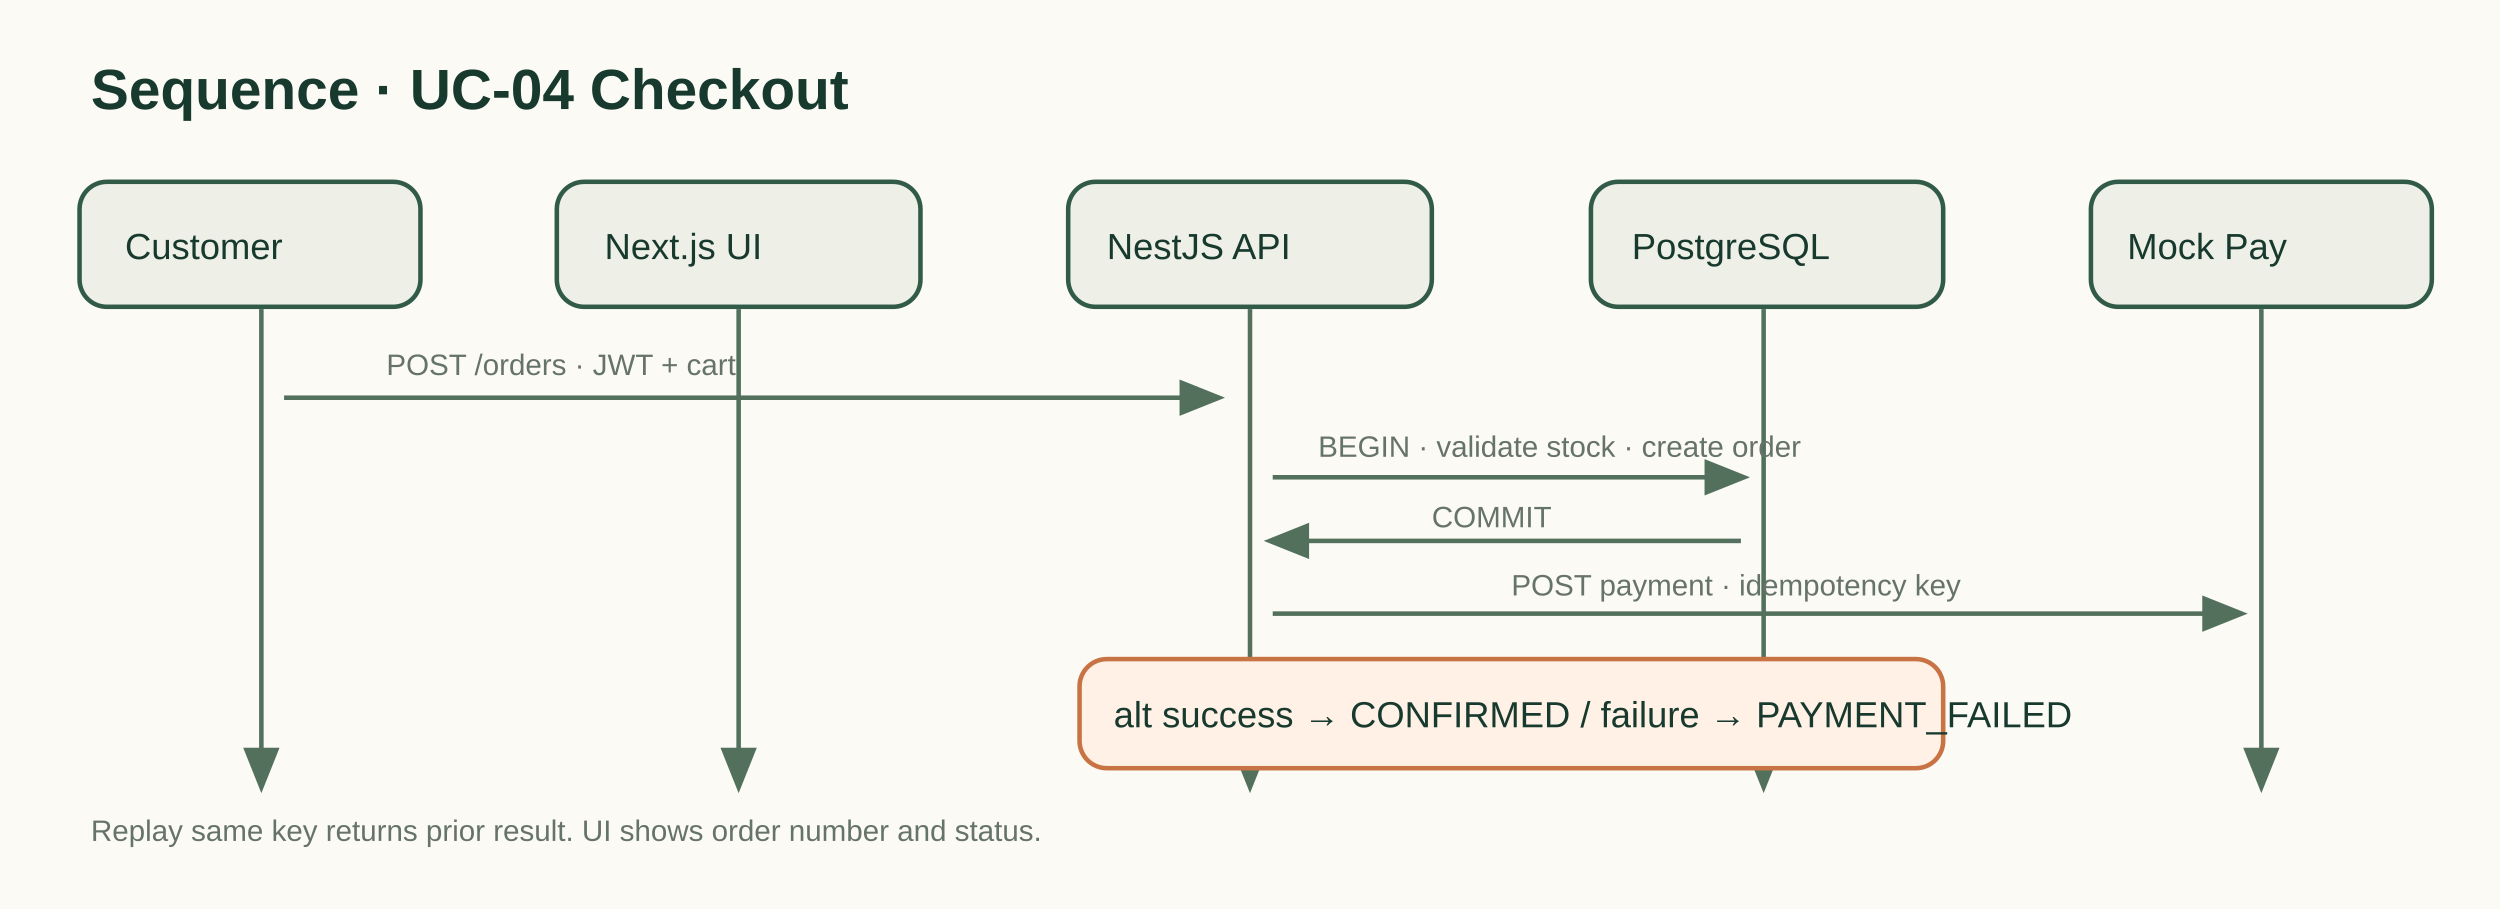
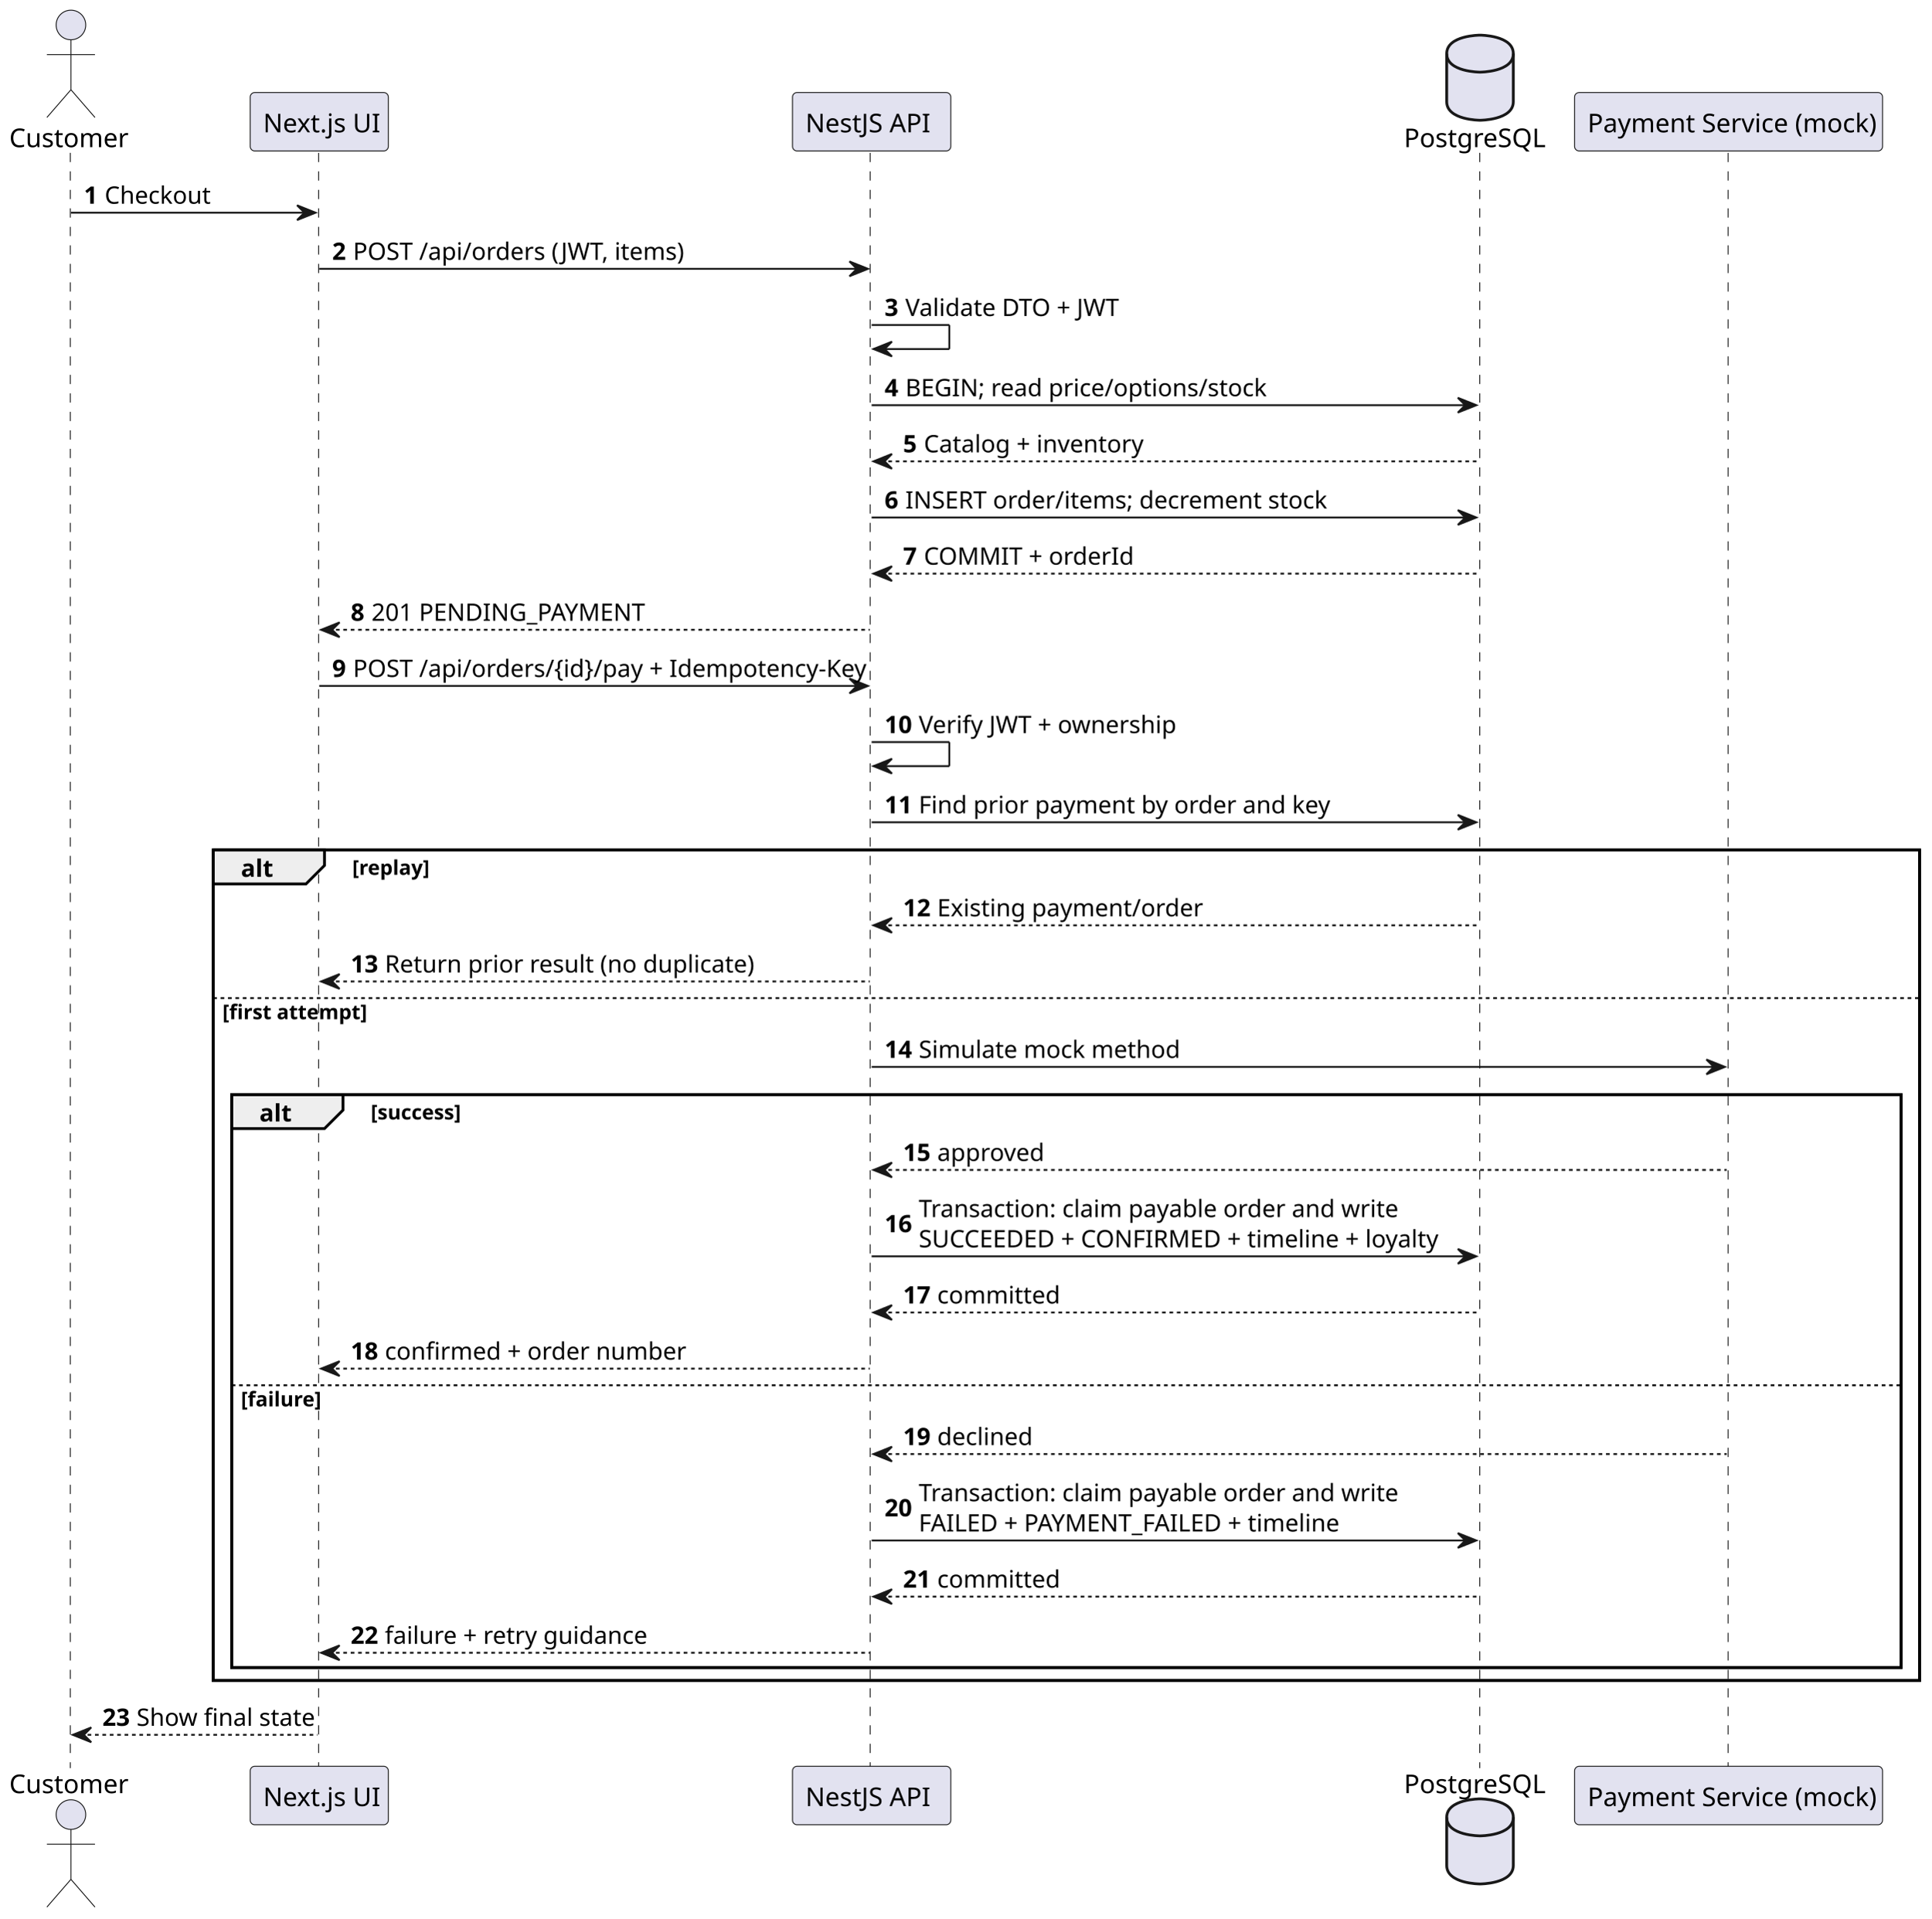
- <svg xmlns="http://www.w3.org/2000/svg" width="1100" height="400" viewBox="0 0 1100 400">
-   <rect width="100%" height="100%" fill="#fbfaf5" />
-   <style>text{font-family:Arial,sans-serif;fill:#17392e}.title{font-size:25px;font-weight:bold}.box{fill:#eef0e7;stroke:#315b48;stroke-width:2;rx:12}.alt{fill:#fff1e5;stroke:#c87343;stroke-width:2;rx:12}.t{font-size:16px}.s{font-size:13px;fill:#66736a}line{stroke:#52705b;stroke-width:2;marker-end:url(#a)}</style>
-   <defs>
-     <marker id="a" markerWidth="10" markerHeight="8" refX="8" refY="4" orient="auto">
-       <path d="M0 0L10 4L0 8z" fill="#52705b" />
-     </marker>
-   </defs>
-   <text x="40" y="48" class="title">Sequence · UC-04 Checkout</text>
-   <rect class="box" x="35" y="80" width="150" height="55" />
-   <text class="t" x="55" y="114">Customer</text>
-   <rect class="box" x="245" y="80" width="160" height="55" />
-   <text class="t" x="266" y="114">Next.js UI</text>
-   <rect class="box" x="470" y="80" width="160" height="55" />
-   <text class="t" x="487" y="114">NestJS API</text>
-   <rect class="box" x="700" y="80" width="155" height="55" />
-   <text class="t" x="718" y="114">PostgreSQL</text>
-   <rect class="box" x="920" y="80" width="150" height="55" />
-   <text class="t" x="936" y="114">Mock Pay</text>
-   <line x1="115" y1="136" x2="115" y2="345" />
-   <line x1="325" y1="136" x2="325" y2="345" />
-   <line x1="550" y1="136" x2="550" y2="345" />
-   <line x1="776" y1="136" x2="776" y2="345" />
-   <line x1="995" y1="136" x2="995" y2="345" />
-   <line x1="125" y1="175" x2="535" y2="175" />
-   <text class="s" x="170" y="165">POST /orders · JWT + cart</text>
-   <line x1="560" y1="210" x2="766" y2="210" />
-   <text class="s" x="580" y="201">BEGIN · validate stock · create order</text>
-   <line x1="766" y1="238" x2="560" y2="238" />
-   <text class="s" x="630" y="232">COMMIT</text>
-   <line x1="560" y1="270" x2="985" y2="270" />
-   <text class="s" x="665" y="262">POST payment · idempotency key</text>
-   <rect class="alt" x="475" y="290" width="380" height="48" />
-   <text class="t" x="490" y="320">alt success → CONFIRMED / failure → PAYMENT_FAILED</text>
-   <text class="s" x="40" y="370">Replay same key returns prior result. UI shows order number and status.</text>
+ <svg xmlns="http://www.w3.org/2000/svg" contentStyleType="text/css" height="1037px" preserveAspectRatio="none" style="width:1044px;height:1037px;background:#FFFFFF;" version="1.1" viewBox="0 0 1044 1037" width="1044px" zoomAndPan="magnify">
+   <defs />
+   <g>
+     <rect fill="none" height="448.945" style="stroke:#000000;stroke-width:1.5;" width="922.462" x="115.238" y="459.477" />
+     <rect fill="none" height="309.703" style="stroke:#000000;stroke-width:1.5;" width="902.462" x="125.238" y="591.719" />
+     <line style="stroke:#181818;stroke-width:0.5;stroke-dasharray:5.0,5.0;" x1="38" x2="38" y1="82.609" y2="955.773" />
+     <line style="stroke:#181818;stroke-width:0.5;stroke-dasharray:5.0,5.0;" x1="172.238" x2="172.238" y1="82.609" y2="955.773" />
+     <line style="stroke:#181818;stroke-width:0.5;stroke-dasharray:5.0,5.0;" x1="470.406" x2="470.406" y1="82.609" y2="955.773" />
+     <line style="stroke:#181818;stroke-width:0.5;stroke-dasharray:5.0,5.0;" x1="799.956" x2="799.956" y1="82.609" y2="955.773" />
+     <line style="stroke:#181818;stroke-width:0.5;stroke-dasharray:5.0,5.0;" x1="934.218" x2="934.218" y1="82.609" y2="955.773" />
+     <text fill="#000000" font-family="sans-serif" font-size="14" lengthAdjust="spacing" textLength="60.683" x="5" y="79.533">Customer</text>
+     <ellipse cx="38.341" cy="13.5" fill="#E2E2F0" rx="8" ry="8" style="stroke:#181818;stroke-width:0.5;" />
+     <path d="M38.341,21.5 L38.341,48.5 M25.341,29.5 L51.341,29.5 M38.341,48.5 L25.341,63.5 M38.341,48.5 L51.341,63.5 " fill="none" style="stroke:#181818;stroke-width:0.5;" />
+     <text fill="#000000" font-family="sans-serif" font-size="14" lengthAdjust="spacing" textLength="60.683" x="5" y="969.307">Customer</text>
+     <ellipse cx="38.341" cy="980.883" fill="#E2E2F0" rx="8" ry="8" style="stroke:#181818;stroke-width:0.5;" />
+     <path d="M38.341,988.883 L38.341,1015.883 M25.341,996.883 L51.341,996.883 M38.341,1015.883 L25.341,1030.883 M38.341,1015.883 L51.341,1030.883 " fill="none" style="stroke:#181818;stroke-width:0.5;" />
+     <rect fill="#E2E2F0" height="31.609" rx="2.5" ry="2.5" style="stroke:#181818;stroke-width:0.5;" width="74.676" x="135.238" y="50" />
+     <text fill="#000000" font-family="sans-serif" font-size="14" lengthAdjust="spacing" textLength="60.676" x="142.238" y="71.533">Next.js UI</text>
+     <rect fill="#E2E2F0" height="31.609" rx="2.5" ry="2.5" style="stroke:#181818;stroke-width:0.5;" width="74.676" x="135.238" y="954.773" />
+     <text fill="#000000" font-family="sans-serif" font-size="14" lengthAdjust="spacing" textLength="60.676" x="142.238" y="976.307">Next.js UI</text>
+     <rect fill="#E2E2F0" height="31.609" rx="2.5" ry="2.5" style="stroke:#181818;stroke-width:0.5;" width="85.579" x="428.406" y="50" />
+     <text fill="#000000" font-family="sans-serif" font-size="14" lengthAdjust="spacing" textLength="71.579" x="435.406" y="71.533">NestJS API</text>
+     <rect fill="#E2E2F0" height="31.609" rx="2.5" ry="2.5" style="stroke:#181818;stroke-width:0.5;" width="85.579" x="428.406" y="954.773" />
+     <text fill="#000000" font-family="sans-serif" font-size="14" lengthAdjust="spacing" textLength="71.579" x="435.406" y="976.307">NestJS API</text>
+     <text fill="#000000" font-family="sans-serif" font-size="14" lengthAdjust="spacing" textLength="76.262" x="758.956" y="79.533">PostgreSQL</text>
+     <path d="M782.087,29 C782.087,19 800.087,19 800.087,19 C800.087,19 818.087,19 818.087,29 L818.087,55 C818.087,65 800.087,65 800.087,65 C800.087,65 782.087,65 782.087,55 L782.087,29 " fill="#E2E2F0" style="stroke:#181818;stroke-width:1.5;" />
+     <path d="M782.087,29 C782.087,39 800.087,39 800.087,39 C800.087,39 818.087,39 818.087,29 " fill="none" style="stroke:#181818;stroke-width:1.5;" />
+     <text fill="#000000" font-family="sans-serif" font-size="14" lengthAdjust="spacing" textLength="76.262" x="758.956" y="969.307">PostgreSQL</text>
+     <path d="M782.087,982.383 C782.087,972.383 800.087,972.383 800.087,972.383 C800.087,972.383 818.087,972.383 818.087,982.383 L818.087,1008.383 C818.087,1018.383 800.087,1018.383 800.087,1018.383 C800.087,1018.383 782.087,1018.383 782.087,1008.383 L782.087,982.383 " fill="#E2E2F0" style="stroke:#181818;stroke-width:1.5;" />
+     <path d="M782.087,982.383 C782.087,992.383 800.087,992.383 800.087,992.383 C800.087,992.383 818.087,992.383 818.087,982.383 " fill="none" style="stroke:#181818;stroke-width:1.5;" />
+     <rect fill="#E2E2F0" height="31.609" rx="2.5" ry="2.5" style="stroke:#181818;stroke-width:0.5;" width="166.482" x="851.218" y="50" />
+     <text fill="#000000" font-family="sans-serif" font-size="14" lengthAdjust="spacing" textLength="152.482" x="858.218" y="71.533">Payment Service (mock)</text>
+     <rect fill="#E2E2F0" height="31.609" rx="2.5" ry="2.5" style="stroke:#181818;stroke-width:0.5;" width="166.482" x="851.218" y="954.773" />
+     <text fill="#000000" font-family="sans-serif" font-size="14" lengthAdjust="spacing" textLength="152.482" x="858.218" y="976.307">Payment Service (mock)</text>
+     <polygon fill="#181818" points="160.576,110.961,170.576,114.961,160.576,118.961,164.576,114.961" style="stroke:#181818;stroke-width:1;" />
+     <line style="stroke:#181818;stroke-width:1;" x1="38.341" x2="166.576" y1="114.961" y2="114.961" />
+     <text fill="#000000" font-family="sans-serif" font-size="13" font-weight="bold" lengthAdjust="spacing" textLength="7.23" x="45.341" y="110.105">1</text>
+     <text fill="#000000" font-family="sans-serif" font-size="13" lengthAdjust="spacing" textLength="54.92" x="56.571" y="110.105">Checkout</text>
+     <polygon fill="#181818" points="459.195,141.312,469.195,145.312,459.195,149.312,463.195,145.312" style="stroke:#181818;stroke-width:1;" />
+     <line style="stroke:#181818;stroke-width:1;" x1="172.576" x2="465.195" y1="145.312" y2="145.312" />
+     <text fill="#000000" font-family="sans-serif" font-size="13" font-weight="bold" lengthAdjust="spacing" textLength="7.23" x="179.576" y="140.456">2</text>
+     <text fill="#000000" font-family="sans-serif" font-size="13" lengthAdjust="spacing" textLength="177.69" x="190.806" y="140.456">POST /api/orders (JWT, items)</text>
+     <line style="stroke:#181818;stroke-width:1;" x1="471.195" x2="513.195" y1="175.664" y2="175.664" />
+     <line style="stroke:#181818;stroke-width:1;" x1="513.195" x2="513.195" y1="175.664" y2="188.664" />
+     <line style="stroke:#181818;stroke-width:1;" x1="472.195" x2="513.195" y1="188.664" y2="188.664" />
+     <polygon fill="#181818" points="482.195,184.664,472.195,188.664,482.195,192.664,478.195,188.664" style="stroke:#181818;stroke-width:1;" />
+     <text fill="#000000" font-family="sans-serif" font-size="13" font-weight="bold" lengthAdjust="spacing" textLength="7.23" x="478.195" y="170.808">3</text>
+     <text fill="#000000" font-family="sans-serif" font-size="13" lengthAdjust="spacing" textLength="119.558" x="489.425" y="170.808">Validate DTO + JWT</text>
+     <polygon fill="#181818" points="788.087,215.016,798.087,219.016,788.087,223.016,792.087,219.016" style="stroke:#181818;stroke-width:1;" />
+     <line style="stroke:#181818;stroke-width:1;" x1="471.195" x2="794.087" y1="219.016" y2="219.016" />
+     <text fill="#000000" font-family="sans-serif" font-size="13" font-weight="bold" lengthAdjust="spacing" textLength="7.23" x="478.195" y="214.159">4</text>
+     <text fill="#000000" font-family="sans-serif" font-size="13" lengthAdjust="spacing" textLength="184.971" x="489.425" y="214.159">BEGIN; read price/options/stock</text>
+     <polygon fill="#181818" points="482.195,245.367,472.195,249.367,482.195,253.367,478.195,249.367" style="stroke:#181818;stroke-width:1;" />
+     <line style="stroke:#181818;stroke-width:1;stroke-dasharray:2.0,2.0;" x1="476.195" x2="799.087" y1="249.367" y2="249.367" />
+     <text fill="#000000" font-family="sans-serif" font-size="13" font-weight="bold" lengthAdjust="spacing" textLength="7.23" x="488.195" y="244.511">5</text>
+     <text fill="#000000" font-family="sans-serif" font-size="13" lengthAdjust="spacing" textLength="112.373" x="499.425" y="244.511">Catalog + inventory</text>
+     <polygon fill="#181818" points="788.087,275.719,798.087,279.719,788.087,283.719,792.087,279.719" style="stroke:#181818;stroke-width:1;" />
+     <line style="stroke:#181818;stroke-width:1;" x1="471.195" x2="794.087" y1="279.719" y2="279.719" />
+     <text fill="#000000" font-family="sans-serif" font-size="13" font-weight="bold" lengthAdjust="spacing" textLength="7.23" x="478.195" y="274.862">6</text>
+     <text fill="#000000" font-family="sans-serif" font-size="13" lengthAdjust="spacing" textLength="218.899" x="489.425" y="274.862">INSERT order/items; decrement stock</text>
+     <polygon fill="#181818" points="482.195,306.07,472.195,310.07,482.195,314.07,478.195,310.07" style="stroke:#181818;stroke-width:1;" />
+     <line style="stroke:#181818;stroke-width:1;stroke-dasharray:2.0,2.0;" x1="476.195" x2="799.087" y1="310.07" y2="310.07" />
+     <text fill="#000000" font-family="sans-serif" font-size="13" font-weight="bold" lengthAdjust="spacing" textLength="7.23" x="488.195" y="305.214">7</text>
+     <text fill="#000000" font-family="sans-serif" font-size="13" lengthAdjust="spacing" textLength="108.716" x="499.425" y="305.214">COMMIT + orderId</text>
+     <polygon fill="#181818" points="183.576,336.422,173.576,340.422,183.576,344.422,179.576,340.422" style="stroke:#181818;stroke-width:1;" />
+     <line style="stroke:#181818;stroke-width:1;stroke-dasharray:2.0,2.0;" x1="177.576" x2="470.195" y1="340.422" y2="340.422" />
+     <text fill="#000000" font-family="sans-serif" font-size="13" font-weight="bold" lengthAdjust="spacing" textLength="7.23" x="189.576" y="335.565">8</text>
+     <text fill="#000000" font-family="sans-serif" font-size="13" lengthAdjust="spacing" textLength="154.603" x="200.806" y="335.565">201 PENDING_PAYMENT</text>
+     <polygon fill="#181818" points="459.195,366.773,469.195,370.773,459.195,374.773,463.195,370.773" style="stroke:#181818;stroke-width:1;" />
+     <line style="stroke:#181818;stroke-width:1;" x1="172.576" x2="465.195" y1="370.773" y2="370.773" />
+     <text fill="#000000" font-family="sans-serif" font-size="13" font-weight="bold" lengthAdjust="spacing" textLength="7.23" x="179.576" y="365.917">9</text>
+     <text fill="#000000" font-family="sans-serif" font-size="13" lengthAdjust="spacing" textLength="263.39" x="190.806" y="365.917">POST /api/orders/{id}/pay + Idempotency-Key</text>
+     <line style="stroke:#181818;stroke-width:1;" x1="471.195" x2="513.195" y1="401.125" y2="401.125" />
+     <line style="stroke:#181818;stroke-width:1;" x1="513.195" x2="513.195" y1="401.125" y2="414.125" />
+     <line style="stroke:#181818;stroke-width:1;" x1="472.195" x2="513.195" y1="414.125" y2="414.125" />
+     <polygon fill="#181818" points="482.195,410.125,472.195,414.125,482.195,418.125,478.195,414.125" style="stroke:#181818;stroke-width:1;" />
+     <text fill="#000000" font-family="sans-serif" font-size="13" font-weight="bold" lengthAdjust="spacing" textLength="14.46" x="478.195" y="396.269">10</text>
+     <text fill="#000000" font-family="sans-serif" font-size="13" lengthAdjust="spacing" textLength="137.624" x="496.655" y="396.269">Verify JWT + ownership</text>
+     <polygon fill="#181818" points="788.087,440.477,798.087,444.477,788.087,448.477,792.087,444.477" style="stroke:#181818;stroke-width:1;" />
+     <line style="stroke:#181818;stroke-width:1;" x1="471.195" x2="794.087" y1="444.477" y2="444.477" />
+     <text fill="#000000" font-family="sans-serif" font-size="13" font-weight="bold" lengthAdjust="spacing" textLength="14.46" x="478.195" y="439.62">11</text>
+     <text fill="#000000" font-family="sans-serif" font-size="13" lengthAdjust="spacing" textLength="208.825" x="496.655" y="439.62">Find prior payment by order and key</text>
+     <path d="M115.238,459.477 L175.409,459.477 L175.409,467.828 L165.409,477.828 L115.238,477.828 L115.238,459.477 " fill="#EEEEEE" style="stroke:#000000;stroke-width:1.5;" />
+     <rect fill="none" height="448.945" style="stroke:#000000;stroke-width:1.5;" width="922.462" x="115.238" y="459.477" />
+     <text fill="#000000" font-family="sans-serif" font-size="13" font-weight="bold" lengthAdjust="spacing" textLength="15.171" x="130.238" y="473.972">alt</text>
+     <text fill="#000000" font-family="sans-serif" font-size="11" font-weight="bold" lengthAdjust="spacing" textLength="39.735" x="190.409" y="472.896">[replay]</text>
+     <polygon fill="#181818" points="482.195,496.18,472.195,500.18,482.195,504.18,478.195,500.18" style="stroke:#181818;stroke-width:1;" />
+     <line style="stroke:#181818;stroke-width:1;stroke-dasharray:2.0,2.0;" x1="476.195" x2="799.087" y1="500.18" y2="500.18" />
+     <text fill="#000000" font-family="sans-serif" font-size="13" font-weight="bold" lengthAdjust="spacing" textLength="14.46" x="488.195" y="495.323">12</text>
+     <text fill="#000000" font-family="sans-serif" font-size="13" lengthAdjust="spacing" textLength="132.952" x="506.655" y="495.323">Existing payment/order</text>
+     <polygon fill="#181818" points="183.576,526.531,173.576,530.531,183.576,534.531,179.576,530.531" style="stroke:#181818;stroke-width:1;" />
+     <line style="stroke:#181818;stroke-width:1;stroke-dasharray:2.0,2.0;" x1="177.576" x2="470.195" y1="530.531" y2="530.531" />
+     <text fill="#000000" font-family="sans-serif" font-size="13" font-weight="bold" lengthAdjust="spacing" textLength="14.46" x="189.576" y="525.675">13</text>
+     <text fill="#000000" font-family="sans-serif" font-size="13" lengthAdjust="spacing" textLength="186.418" x="208.036" y="525.675">Return prior result (no duplicate)</text>
+     <line style="stroke:#000000;stroke-width:1;stroke-dasharray:2.0,2.0;" x1="115.238" x2="1037.7" y1="539.531" y2="539.531" />
+     <text fill="#000000" font-family="sans-serif" font-size="11" font-weight="bold" lengthAdjust="spacing" textLength="70.888" x="120.238" y="550.95">[first attempt]</text>
+     <polygon fill="#181818" points="922.459,572.719,932.459,576.719,922.459,580.719,926.459,576.719" style="stroke:#181818;stroke-width:1;" />
+     <line style="stroke:#181818;stroke-width:1;" x1="471.195" x2="928.459" y1="576.719" y2="576.719" />
+     <text fill="#000000" font-family="sans-serif" font-size="13" font-weight="bold" lengthAdjust="spacing" textLength="14.46" x="478.195" y="571.862">14</text>
+     <text fill="#000000" font-family="sans-serif" font-size="13" lengthAdjust="spacing" textLength="132.222" x="496.655" y="571.862">Simulate mock method</text>
+     <path d="M125.238,591.719 L185.409,591.719 L185.409,600.07 L175.409,610.07 L125.238,610.07 L125.238,591.719 " fill="#EEEEEE" style="stroke:#000000;stroke-width:1.5;" />
+     <rect fill="none" height="309.703" style="stroke:#000000;stroke-width:1.5;" width="902.462" x="125.238" y="591.719" />
+     <text fill="#000000" font-family="sans-serif" font-size="13" font-weight="bold" lengthAdjust="spacing" textLength="15.171" x="140.238" y="606.214">alt</text>
+     <text fill="#000000" font-family="sans-serif" font-size="11" font-weight="bold" lengthAdjust="spacing" textLength="50.752" x="200.409" y="605.138">[success]</text>
+     <polygon fill="#181818" points="482.195,628.422,472.195,632.422,482.195,636.422,478.195,632.422" style="stroke:#181818;stroke-width:1;" />
+     <line style="stroke:#181818;stroke-width:1;stroke-dasharray:2.0,2.0;" x1="476.195" x2="933.459" y1="632.422" y2="632.422" />
+     <text fill="#000000" font-family="sans-serif" font-size="13" font-weight="bold" lengthAdjust="spacing" textLength="14.46" x="488.195" y="627.565">15</text>
+     <text fill="#000000" font-family="sans-serif" font-size="13" lengthAdjust="spacing" textLength="54.209" x="506.655" y="627.565">approved</text>
+     <polygon fill="#181818" points="788.087,675.125,798.087,679.125,788.087,683.125,792.087,679.125" style="stroke:#181818;stroke-width:1;" />
+     <line style="stroke:#181818;stroke-width:1;" x1="471.195" x2="794.087" y1="679.125" y2="679.125" />
+     <text fill="#000000" font-family="sans-serif" font-size="13" font-weight="bold" lengthAdjust="spacing" textLength="14.46" x="478.195" y="666.093">16</text>
+     <text fill="#000000" font-family="sans-serif" font-size="13" lengthAdjust="spacing" textLength="244.95" x="496.655" y="657.917">Transaction: claim payable order and write</text>
+     <text fill="#000000" font-family="sans-serif" font-size="13" lengthAdjust="spacing" textLength="286.432" x="496.655" y="674.269">SUCCEEDED + CONFIRMED + timeline + loyalty</text>
+     <polygon fill="#181818" points="482.195,705.477,472.195,709.477,482.195,713.477,478.195,709.477" style="stroke:#181818;stroke-width:1;" />
+     <line style="stroke:#181818;stroke-width:1;stroke-dasharray:2.0,2.0;" x1="476.195" x2="799.087" y1="709.477" y2="709.477" />
+     <text fill="#000000" font-family="sans-serif" font-size="13" font-weight="bold" lengthAdjust="spacing" textLength="14.46" x="488.195" y="704.62">17</text>
+     <text fill="#000000" font-family="sans-serif" font-size="13" lengthAdjust="spacing" textLength="59.96" x="506.655" y="704.62">committed</text>
+     <polygon fill="#181818" points="183.576,735.828,173.576,739.828,183.576,743.828,179.576,739.828" style="stroke:#181818;stroke-width:1;" />
+     <line style="stroke:#181818;stroke-width:1;stroke-dasharray:2.0,2.0;" x1="177.576" x2="470.195" y1="739.828" y2="739.828" />
+     <text fill="#000000" font-family="sans-serif" font-size="13" font-weight="bold" lengthAdjust="spacing" textLength="14.46" x="189.576" y="734.972">18</text>
+     <text fill="#000000" font-family="sans-serif" font-size="13" lengthAdjust="spacing" textLength="149.932" x="208.036" y="734.972">confirmed + order number</text>
+     <line style="stroke:#000000;stroke-width:1;stroke-dasharray:2.0,2.0;" x1="125.238" x2="1027.7" y1="748.828" y2="748.828" />
+     <text fill="#000000" font-family="sans-serif" font-size="11" font-weight="bold" lengthAdjust="spacing" textLength="40.337" x="130.238" y="760.247">[failure]</text>
+     <polygon fill="#181818" points="482.195,782.016,472.195,786.016,482.195,790.016,478.195,786.016" style="stroke:#181818;stroke-width:1;" />
+     <line style="stroke:#181818;stroke-width:1;stroke-dasharray:2.0,2.0;" x1="476.195" x2="933.459" y1="786.016" y2="786.016" />
+     <text fill="#000000" font-family="sans-serif" font-size="13" font-weight="bold" lengthAdjust="spacing" textLength="14.46" x="488.195" y="781.159">19</text>
+     <text fill="#000000" font-family="sans-serif" font-size="13" lengthAdjust="spacing" textLength="48.426" x="506.655" y="781.159">declined</text>
+     <polygon fill="#181818" points="788.087,828.719,798.087,832.719,788.087,836.719,792.087,832.719" style="stroke:#181818;stroke-width:1;" />
+     <line style="stroke:#181818;stroke-width:1;" x1="471.195" x2="794.087" y1="832.719" y2="832.719" />
+     <text fill="#000000" font-family="sans-serif" font-size="13" font-weight="bold" lengthAdjust="spacing" textLength="14.46" x="478.195" y="819.687">20</text>
+     <text fill="#000000" font-family="sans-serif" font-size="13" lengthAdjust="spacing" textLength="244.95" x="496.655" y="811.511">Transaction: claim payable order and write</text>
+     <text fill="#000000" font-family="sans-serif" font-size="13" lengthAdjust="spacing" textLength="235.523" x="496.655" y="827.862">FAILED + PAYMENT_FAILED + timeline</text>
+     <polygon fill="#181818" points="482.195,859.07,472.195,863.07,482.195,867.07,478.195,863.07" style="stroke:#181818;stroke-width:1;" />
+     <line style="stroke:#181818;stroke-width:1;stroke-dasharray:2.0,2.0;" x1="476.195" x2="799.087" y1="863.07" y2="863.07" />
+     <text fill="#000000" font-family="sans-serif" font-size="13" font-weight="bold" lengthAdjust="spacing" textLength="14.46" x="488.195" y="858.214">21</text>
+     <text fill="#000000" font-family="sans-serif" font-size="13" lengthAdjust="spacing" textLength="59.96" x="506.655" y="858.214">committed</text>
+     <polygon fill="#181818" points="183.576,889.422,173.576,893.422,183.576,897.422,179.576,893.422" style="stroke:#181818;stroke-width:1;" />
+     <line style="stroke:#181818;stroke-width:1;stroke-dasharray:2.0,2.0;" x1="177.576" x2="470.195" y1="893.422" y2="893.422" />
+     <text fill="#000000" font-family="sans-serif" font-size="13" font-weight="bold" lengthAdjust="spacing" textLength="14.46" x="189.576" y="888.565">22</text>
+     <text fill="#000000" font-family="sans-serif" font-size="13" lengthAdjust="spacing" textLength="132.602" x="208.036" y="888.565">failure + retry guidance</text>
+     <polygon fill="#181818" points="49.341,933.773,39.341,937.773,49.341,941.773,45.341,937.773" style="stroke:#181818;stroke-width:1;" />
+     <line style="stroke:#181818;stroke-width:1;stroke-dasharray:2.0,2.0;" x1="43.341" x2="171.576" y1="937.773" y2="937.773" />
+     <text fill="#000000" font-family="sans-serif" font-size="13" font-weight="bold" lengthAdjust="spacing" textLength="14.46" x="55.341" y="932.917">23</text>
+     <text fill="#000000" font-family="sans-serif" font-size="13" lengthAdjust="spacing" textLength="91.774" x="73.801" y="932.917">Show final state</text>
+   </g>
</svg>
